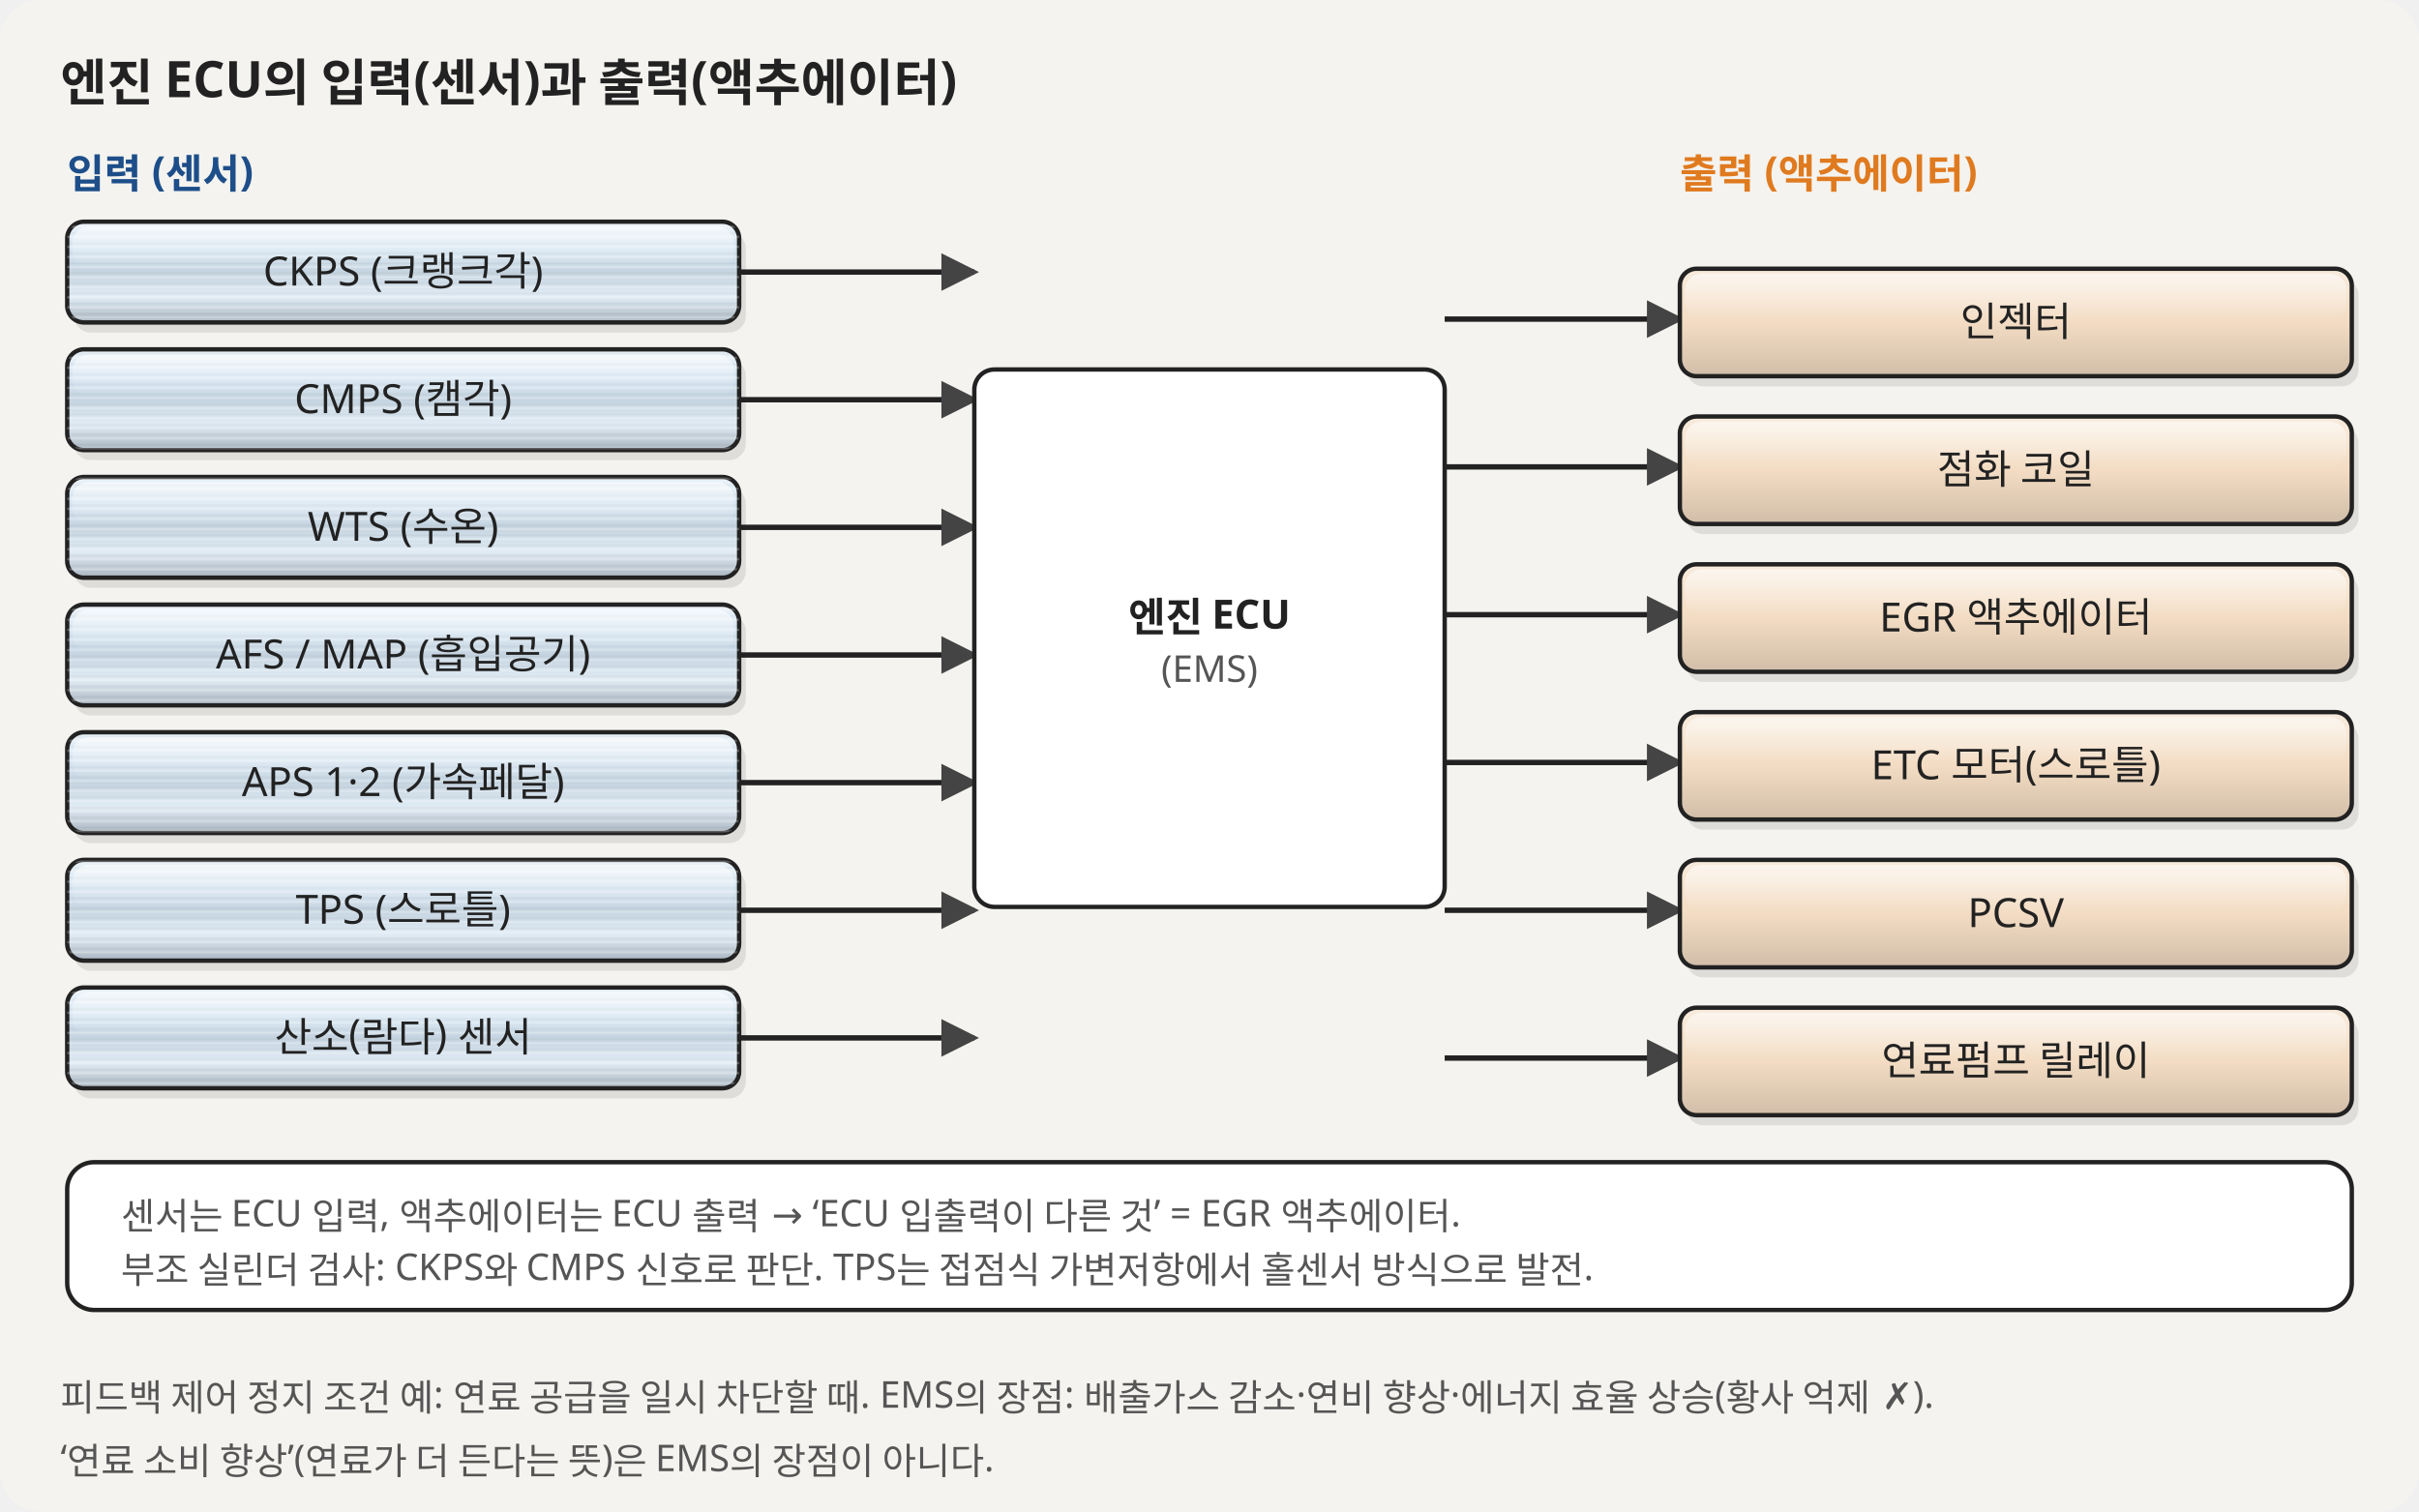
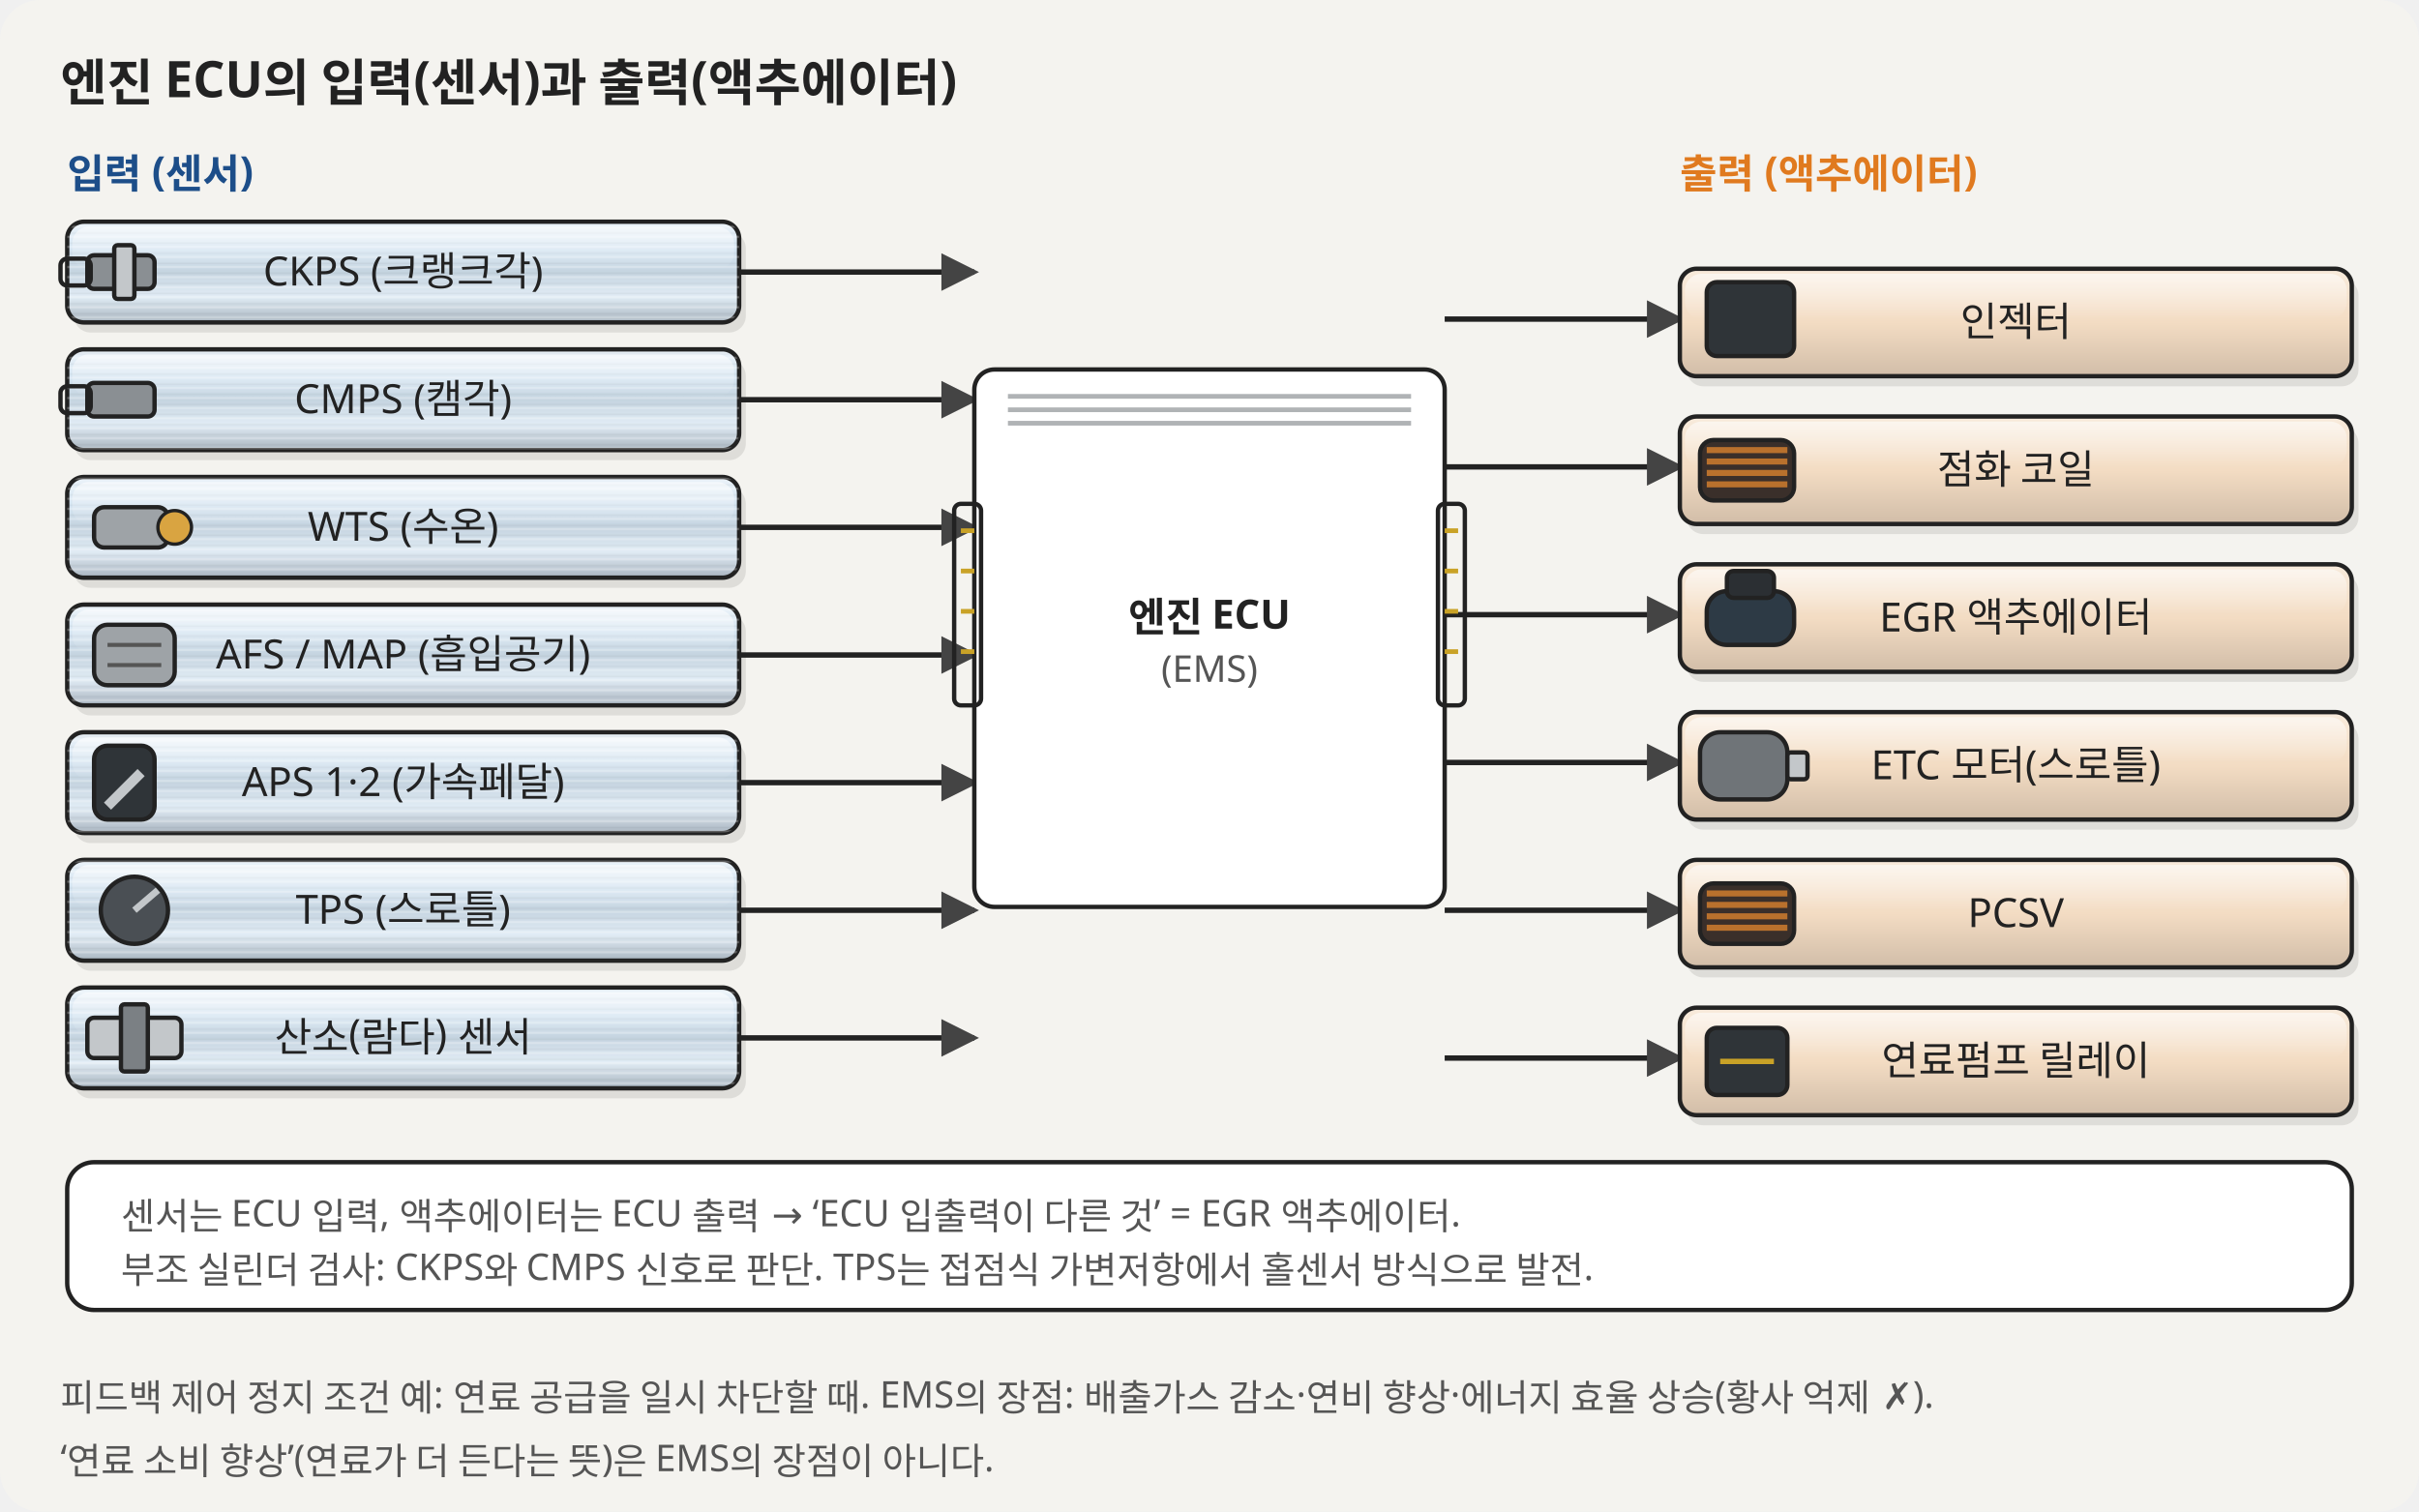
<svg xmlns="http://www.w3.org/2000/svg" viewBox="0 0 720 450" width="720" height="450" role="img" aria-label="센서 입력과 액추에이터 출력으로 나누어 본 엔진 ECU">
  <style>
text{font:12px "Apple SD Gothic Neo","Malgun Gothic","Noto Sans KR",sans-serif;fill:#222}
.t{font-size:15px;font-weight:700}.n{font-size:11px;fill:#555}
.l{stroke:#444;stroke-width:.8;fill:none}.d{fill:#444}
.o{stroke:#222;stroke-width:1.3;stroke-linejoin:round}
.k{stroke:#222;stroke-width:1;fill:none}
</style>
  <defs>
    <linearGradient id="mat_gl" x1="0" y1="0" x2="0" y2="1">
      <stop offset="0" stop-color="#fff" stop-opacity=".55" />
      <stop offset="1" stop-color="#fff" stop-opacity="0" />
    </linearGradient>
    <pattern id="mat_br" width="6" height="3" patternUnits="userSpaceOnUse">
      <path d="M0,1.5H6" stroke="#fff" stroke-width=".7" opacity=".5" />
      <path d="M0,.4H6" stroke="#000" stroke-width=".5" opacity=".08" />
    </pattern>
    <linearGradient id="mat_d4e4f1m" x1="0" y1="0" x2="0" y2="1">
      <stop offset="0" stop-color="#ecf3f9" />
      <stop offset="0.28" stop-color="#d4e4f1" />
      <stop offset="0.5" stop-color="#c5d4e0" />
      <stop offset="0.74" stop-color="#e1ecf5" />
      <stop offset="1" stop-color="#aab6c1" />
    </linearGradient>
    <linearGradient id="mat_f3dcc3p" x1="0" y1="0" x2="0" y2="1">
      <stop offset="0" stop-color="#f8ebdc" />
      <stop offset="0.5" stop-color="#f3dcc3" />
      <stop offset="1" stop-color="#d1bda8" />
    </linearGradient>
  </defs>
  <defs>
    <marker id="a" viewBox="0 0 8 8" refX="7" refY="4" markerWidth="7" markerHeight="7" orient="auto">
      <path d="M0,0L8,4L0,8Z" fill="#444" />
    </marker>
    <marker id="r" viewBox="0 0 8 8" refX="7" refY="4" markerWidth="7" markerHeight="7" orient="auto">
      <path d="M0,0L8,4L0,8Z" fill="#c1121f" />
    </marker>
  </defs>
  <rect width="720" height="450" rx="12" fill="#F4F3EF" />
  <text class="t" x="18" y="30">엔진 ECU의 입력(센서)과 출력(액추에이터)</text>
  <text x="20" y="56" text-anchor="start" style="font-weight:700;fill:#1d4e89">입력 (센서)</text>
  <text x="500" y="56" text-anchor="start" style="font-weight:700;fill:#e07a1f">출력 (액추에이터)</text>
  <rect x="22.0" y="69.0" width="200.0" height="30.0" rx="5" fill="#000" opacity=".09" />
  <rect class="o" x="20" y="66" width="200" height="30" fill="url(#mat_d4e4f1m)" rx="5" />
  <rect x="20.0" y="66.0" width="200.0" height="30.0" rx="5" fill="url(#mat_br)" opacity=".5" pointer-events="none" />
  <rect x="21.5" y="67.5" width="197.0" height="12.6" rx="5" fill="url(#mat_gl)" pointer-events="none" />
  <text x="120.0" y="85.0" text-anchor="middle">CKPS (크랭크각)</text>
  <path d="M220,81H290" stroke="#222" stroke-width="1.6" marker-end="url(#a)" fill="none" />
  <rect x="22.0" y="107.0" width="200.0" height="30.0" rx="5" fill="#000" opacity=".09" />
  <rect class="o" x="20" y="104" width="200" height="30" fill="url(#mat_d4e4f1m)" rx="5" />
  <rect x="20.0" y="104.0" width="200.0" height="30.0" rx="5" fill="url(#mat_br)" opacity=".5" pointer-events="none" />
  <rect x="21.5" y="105.5" width="197.0" height="12.6" rx="5" fill="url(#mat_gl)" pointer-events="none" />
  <text x="120.0" y="123.0" text-anchor="middle">CMPS (캠각)</text>
  <path d="M220,119H290" stroke="#222" stroke-width="1.6" marker-end="url(#a)" fill="none" />
  <rect x="22.0" y="145.0" width="200.0" height="30.0" rx="5" fill="#000" opacity=".09" />
  <rect class="o" x="20" y="142" width="200" height="30" fill="url(#mat_d4e4f1m)" rx="5" />
  <rect x="20.0" y="142.0" width="200.0" height="30.0" rx="5" fill="url(#mat_br)" opacity=".5" pointer-events="none" />
  <rect x="21.5" y="143.5" width="197.0" height="12.6" rx="5" fill="url(#mat_gl)" pointer-events="none" />
  <text x="120.0" y="161.0" text-anchor="middle">WTS (수온)</text>
  <path d="M220,157H290" stroke="#222" stroke-width="1.6" marker-end="url(#a)" fill="none" />
  <rect x="22.0" y="183.0" width="200.0" height="30.0" rx="5" fill="#000" opacity=".09" />
  <rect class="o" x="20" y="180" width="200" height="30" fill="url(#mat_d4e4f1m)" rx="5" />
  <rect x="20.0" y="180.0" width="200.0" height="30.0" rx="5" fill="url(#mat_br)" opacity=".5" pointer-events="none" />
  <rect x="21.5" y="181.5" width="197.0" height="12.6" rx="5" fill="url(#mat_gl)" pointer-events="none" />
  <text x="120.0" y="199.0" text-anchor="middle">AFS / MAP (흡입공기)</text>
  <path d="M220,195H290" stroke="#222" stroke-width="1.6" marker-end="url(#a)" fill="none" />
  <rect x="22.0" y="221.0" width="200.0" height="30.0" rx="5" fill="#000" opacity=".09" />
  <rect class="o" x="20" y="218" width="200" height="30" fill="url(#mat_d4e4f1m)" rx="5" />
  <rect x="20.0" y="218.0" width="200.0" height="30.0" rx="5" fill="url(#mat_br)" opacity=".5" pointer-events="none" />
  <rect x="21.5" y="219.5" width="197.0" height="12.6" rx="5" fill="url(#mat_gl)" pointer-events="none" />
  <text x="120.0" y="237.0" text-anchor="middle">APS 1·2 (가속페달)</text>
  <path d="M220,233H290" stroke="#222" stroke-width="1.6" marker-end="url(#a)" fill="none" />
  <rect x="22.0" y="259.0" width="200.0" height="30.0" rx="5" fill="#000" opacity=".09" />
  <rect class="o" x="20" y="256" width="200" height="30" fill="url(#mat_d4e4f1m)" rx="5" />
  <rect x="20.0" y="256.0" width="200.0" height="30.0" rx="5" fill="url(#mat_br)" opacity=".5" pointer-events="none" />
  <rect x="21.5" y="257.5" width="197.0" height="12.6" rx="5" fill="url(#mat_gl)" pointer-events="none" />
  <text x="120.0" y="275.0" text-anchor="middle">TPS (스로틀)</text>
  <path d="M220,271H290" stroke="#222" stroke-width="1.6" marker-end="url(#a)" fill="none" />
  <rect x="22.0" y="297.0" width="200.0" height="30.0" rx="5" fill="#000" opacity=".09" />
  <rect class="o" x="20" y="294" width="200" height="30" fill="url(#mat_d4e4f1m)" rx="5" />
  <rect x="20.0" y="294.0" width="200.0" height="30.0" rx="5" fill="url(#mat_br)" opacity=".5" pointer-events="none" />
  <rect x="21.5" y="295.5" width="197.0" height="12.6" rx="5" fill="url(#mat_gl)" pointer-events="none" />
  <text x="120.0" y="313.0" text-anchor="middle">산소(람다) 센서</text>
  <path d="M220,309H290" stroke="#222" stroke-width="1.6" marker-end="url(#a)" fill="none" />
  <rect class="o" x="290" y="110" width="140" height="160" fill="#fff" rx="6" />
  <text x="360.0" y="188.0" text-anchor="middle" style="font-weight:700">엔진 ECU</text>
  <text class="n" x="360.0" y="203.0" text-anchor="middle">(EMS)</text>
  <path d="M430,95H500" stroke="#222" stroke-width="1.6" marker-end="url(#a)" fill="none" />
  <rect x="502.0" y="83.0" width="200.0" height="32.0" rx="5" fill="#000" opacity=".09" />
  <rect class="o" x="500" y="80" width="200" height="32" fill="url(#mat_f3dcc3p)" rx="5" />
  <rect x="501.5" y="81.5" width="197.0" height="13.44" rx="5" fill="url(#mat_gl)" pointer-events="none" />
  <text x="600.0" y="100.0" text-anchor="middle">인젝터</text>
  <path d="M430,139H500" stroke="#222" stroke-width="1.6" marker-end="url(#a)" fill="none" />
  <rect x="502.0" y="127.0" width="200.0" height="32.0" rx="5" fill="#000" opacity=".09" />
  <rect class="o" x="500" y="124" width="200" height="32" fill="url(#mat_f3dcc3p)" rx="5" />
  <rect x="501.5" y="125.5" width="197.0" height="13.44" rx="5" fill="url(#mat_gl)" pointer-events="none" />
  <text x="600.0" y="144.0" text-anchor="middle">점화 코일</text>
  <path d="M430,183H500" stroke="#222" stroke-width="1.6" marker-end="url(#a)" fill="none" />
  <rect x="502.0" y="171.0" width="200.0" height="32.0" rx="5" fill="#000" opacity=".09" />
  <rect class="o" x="500" y="168" width="200" height="32" fill="url(#mat_f3dcc3p)" rx="5" />
  <rect x="501.5" y="169.5" width="197.0" height="13.44" rx="5" fill="url(#mat_gl)" pointer-events="none" />
  <text x="600.0" y="188.0" text-anchor="middle">EGR 액추에이터</text>
  <path d="M430,227H500" stroke="#222" stroke-width="1.6" marker-end="url(#a)" fill="none" />
  <rect x="502.0" y="215.0" width="200.0" height="32.0" rx="5" fill="#000" opacity=".09" />
  <rect class="o" x="500" y="212" width="200" height="32" fill="url(#mat_f3dcc3p)" rx="5" />
  <rect x="501.5" y="213.5" width="197.0" height="13.44" rx="5" fill="url(#mat_gl)" pointer-events="none" />
  <text x="600.0" y="232.0" text-anchor="middle">ETC 모터(스로틀)</text>
  <path d="M430,271H500" stroke="#222" stroke-width="1.6" marker-end="url(#a)" fill="none" />
  <rect x="502.0" y="259.0" width="200.0" height="32.0" rx="5" fill="#000" opacity=".09" />
  <rect class="o" x="500" y="256" width="200" height="32" fill="url(#mat_f3dcc3p)" rx="5" />
  <rect x="501.5" y="257.5" width="197.0" height="13.44" rx="5" fill="url(#mat_gl)" pointer-events="none" />
  <text x="600.0" y="276.0" text-anchor="middle">PCSV</text>
  <path d="M430,315H500" stroke="#222" stroke-width="1.6" marker-end="url(#a)" fill="none" />
  <rect x="502.0" y="303.0" width="200.0" height="32.0" rx="5" fill="#000" opacity=".09" />
  <rect class="o" x="500" y="300" width="200" height="32" fill="url(#mat_f3dcc3p)" rx="5" />
  <rect x="501.5" y="301.5" width="197.0" height="13.44" rx="5" fill="url(#mat_gl)" pointer-events="none" />
  <text x="600.0" y="320.0" text-anchor="middle">연료펌프 릴레이</text>
  <rect class="o" x="20" y="346" width="680" height="44" fill="#fff" rx="8" />
  <text class="n" x="36" y="366" text-anchor="start">센서는 ECU 입력, 액추에이터는 ECU 출력 → ‘ECU 입출력이 다른 것’ = EGR 액추에이터.</text>
  <text class="n" x="36" y="382" text-anchor="start">부조 실린더 검사: CKPS와 CMPS 신호로 판단. TPS는 접점식 가변저항에서 홀센서 방식으로 발전.</text>
  <text class="n" x="18" y="420">피드백 제어 정지 조건 예: 연료 공급을 일시 차단할 때. EMS의 장점: 배출가스 감소·연비 향상·에너지 효율 상승(황사 억제 ✗).</text>
  <text class="n" x="18" y="438">‘연료 소비 향상’(연료가 더 든다는 뜻)은 EMS의 장점이 아니다.</text>
+   <g pointer-events="none">
+     <rect class="o" x="26" y="76" width="20" height="10" rx="2" fill="#8a8f93" />
+     <rect class="o" x="34" y="73" width="6" height="16" rx="1" fill="#c3c7ca" />
+     <rect class="o" x="18" y="77" width="9" height="8" rx="2" fill="url(#bk)" />
+     <rect class="o" x="26" y="114" width="20" height="10" rx="2" fill="#8a8f93" />
+     <rect class="o" x="18" y="115" width="9" height="8" rx="2" fill="url(#bk)" />
+     <rect class="o" x="28" y="151" width="22" height="12" rx="3" fill="#9ea3a7" />
+     <circle cx="52" cy="157" r="5" fill="#d9a441" stroke="#222" />
+     <rect class="o" x="28" y="186" width="24" height="18" rx="4" fill="#9ea3a7" />
+     <path d="M32,192 h16M32,198 h16" stroke="#555" stroke-width="1.2" />
+     <rect class="o" x="28" y="222" width="18" height="22" rx="4" fill="#2f3438" />
+     <path d="M32,240 l10,-10" stroke="#c3c7ca" stroke-width="3" />
+     <circle class="o" cx="40" cy="271" r="10" fill="#4a4f54" />
+     <path d="M40,271 l7,-6" stroke="#c3c7ca" stroke-width="2" />
+     <rect class="o" x="26" y="303" width="28" height="12" rx="2" fill="#c3c7ca" />
+     <rect class="o" x="36" y="299" width="8" height="20" rx="1" fill="#7b8084" />
+     <rect class="o" x="508" y="84" width="26" height="22" rx="3" fill="#2f3438" />
+     <rect class="o" x="515" y="106" width="12" height="0" rx="0" fill="#000" />
+     <rect class="o" x="506" y="131" width="28" height="18" rx="4" fill="#3a2f2a" />
+     <path d="M508,134.0h24" stroke="#b9712d" stroke-width="1.8" />
+     <path d="M508,137.4h24" stroke="#b9712d" stroke-width="1.8" />
+     <path d="M508,140.8h24" stroke="#b9712d" stroke-width="1.8" />
+     <path d="M508,144.2h24" stroke="#b9712d" stroke-width="1.8" />
+     <rect class="o" x="508" y="176" width="26" height="16" rx="6" fill="#2d3a45" />
+     <rect class="o" x="514" y="170" width="14" height="8" rx="2" fill="#2b2f33" />
+     <rect class="o" x="506" y="218" width="26" height="20" rx="6" fill="#6f7478" />
+     <rect class="o" x="532" y="224" width="6" height="8" rx="1" fill="#c3c7ca" />
+     <rect class="o" x="506" y="263" width="28" height="18" rx="4" fill="#3a2f2a" />
+     <path d="M508,266.0h24" stroke="#b9712d" stroke-width="1.8" />
+     <path d="M508,269.4h24" stroke="#b9712d" stroke-width="1.8" />
+     <path d="M508,272.8h24" stroke="#b9712d" stroke-width="1.8" />
+     <path d="M508,276.2h24" stroke="#b9712d" stroke-width="1.8" />
+     <rect class="o" x="508" y="306" width="24" height="20" rx="3" fill="#2f3438" />
+     <path d="M512,316 h16" stroke="#c9a227" stroke-width="1.6" />
+     <path d="M300,118H420" stroke="#7b8084" stroke-width="1.4" opacity=".6" />
+     <path d="M300,122H420" stroke="#7b8084" stroke-width="1.4" opacity=".6" />
+     <path d="M300,126H420" stroke="#7b8084" stroke-width="1.4" opacity=".6" />
+     <rect class="o" x="284" y="150" width="8" height="60" rx="2" fill="url(#bk)" />
+     <rect class="o" x="428" y="150" width="8" height="60" rx="2" fill="url(#bk)" />
+     <path d="M286,158h4M430,158h4" stroke="#c9a227" stroke-width="1.4" />
+     <path d="M286,170h4M430,170h4" stroke="#c9a227" stroke-width="1.4" />
+     <path d="M286,182h4M430,182h4" stroke="#c9a227" stroke-width="1.4" />
+     <path d="M286,194h4M430,194h4" stroke="#c9a227" stroke-width="1.4" />
+   </g>
</svg>
